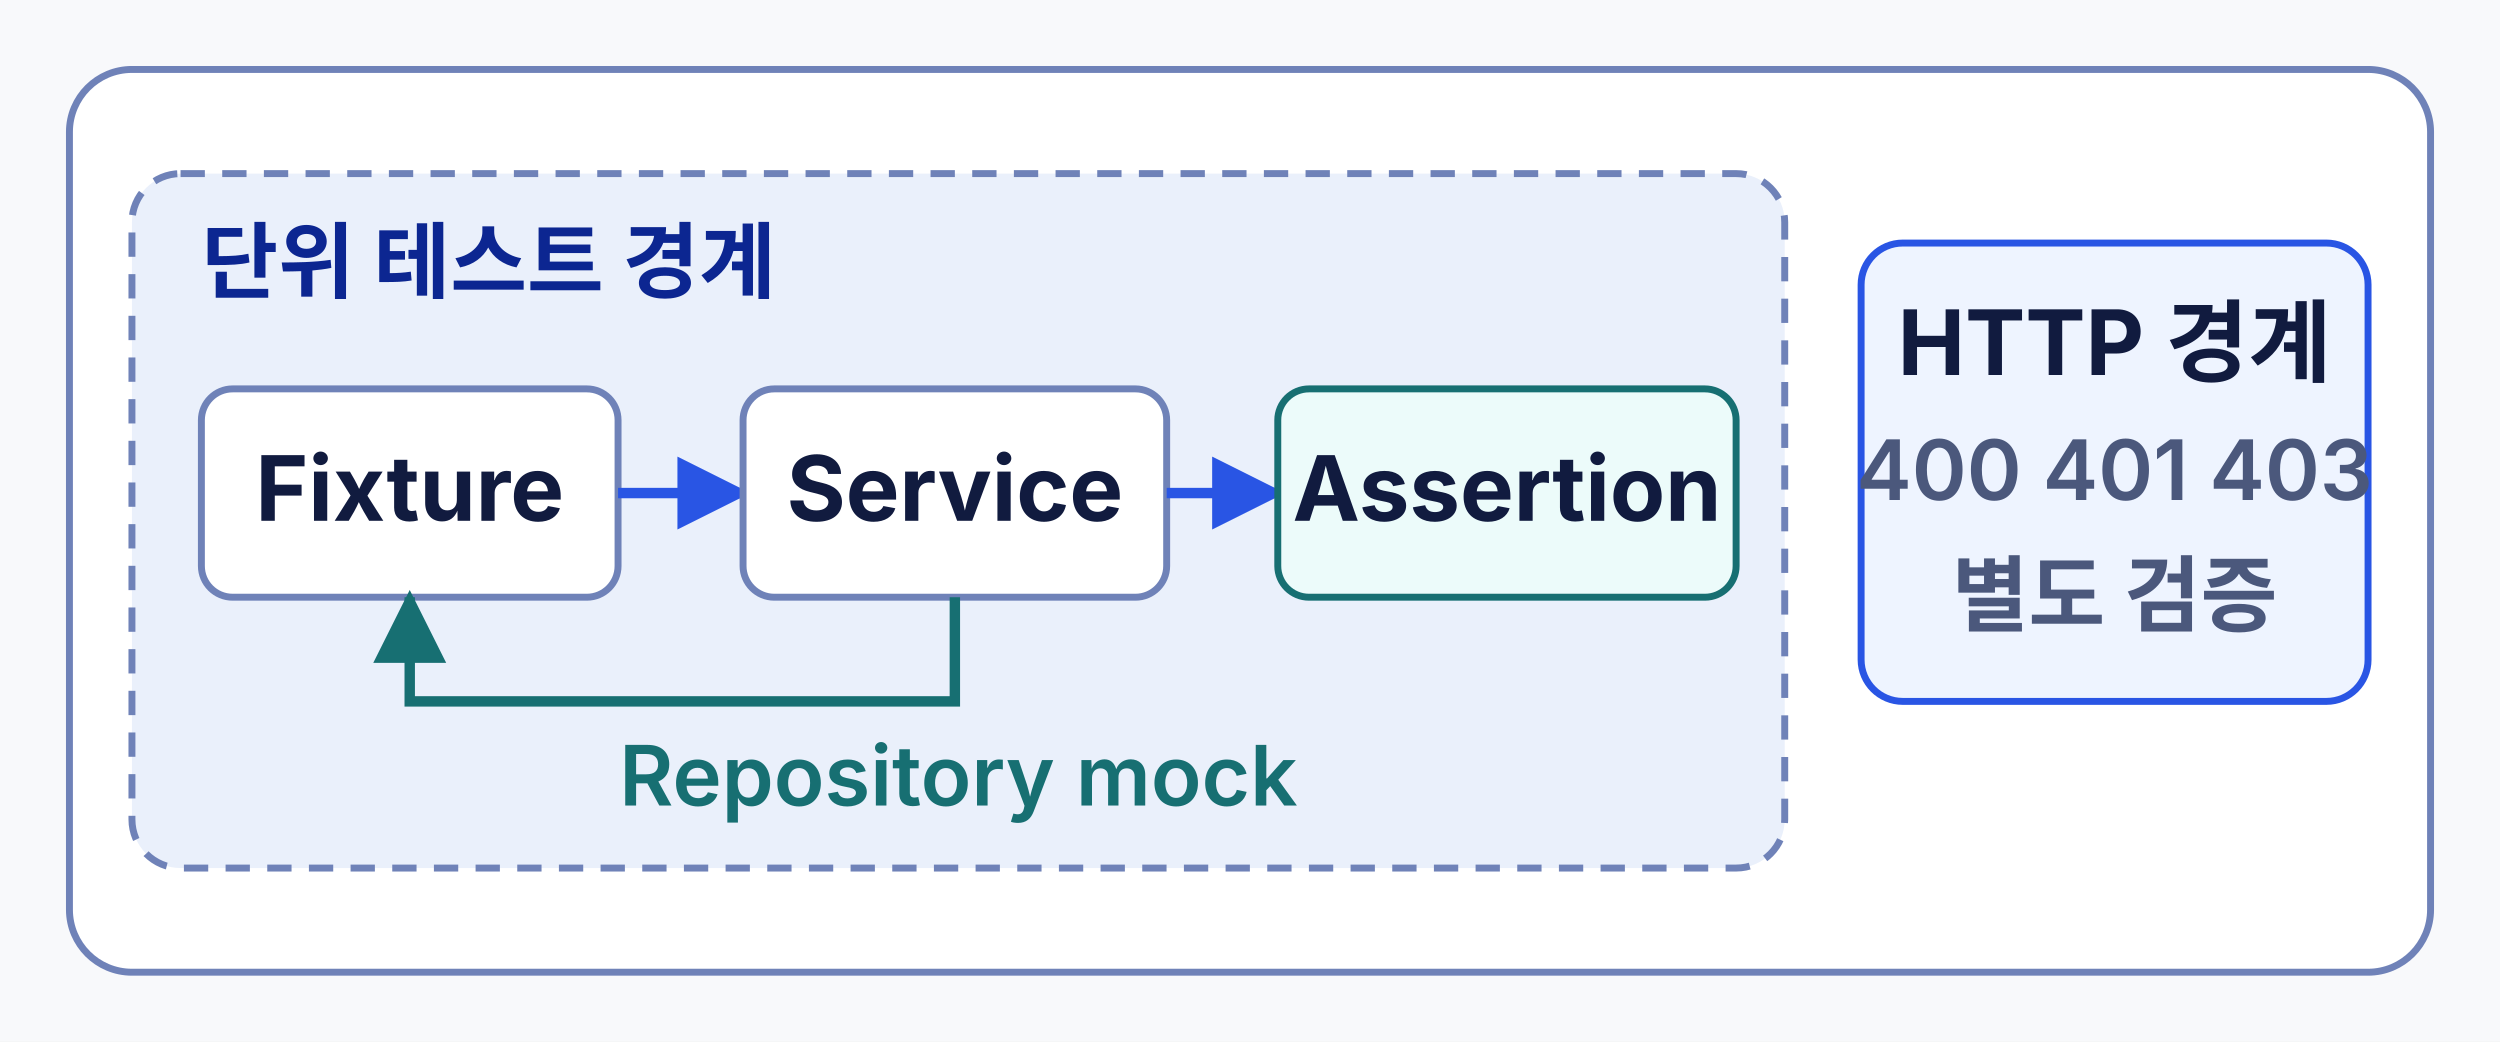
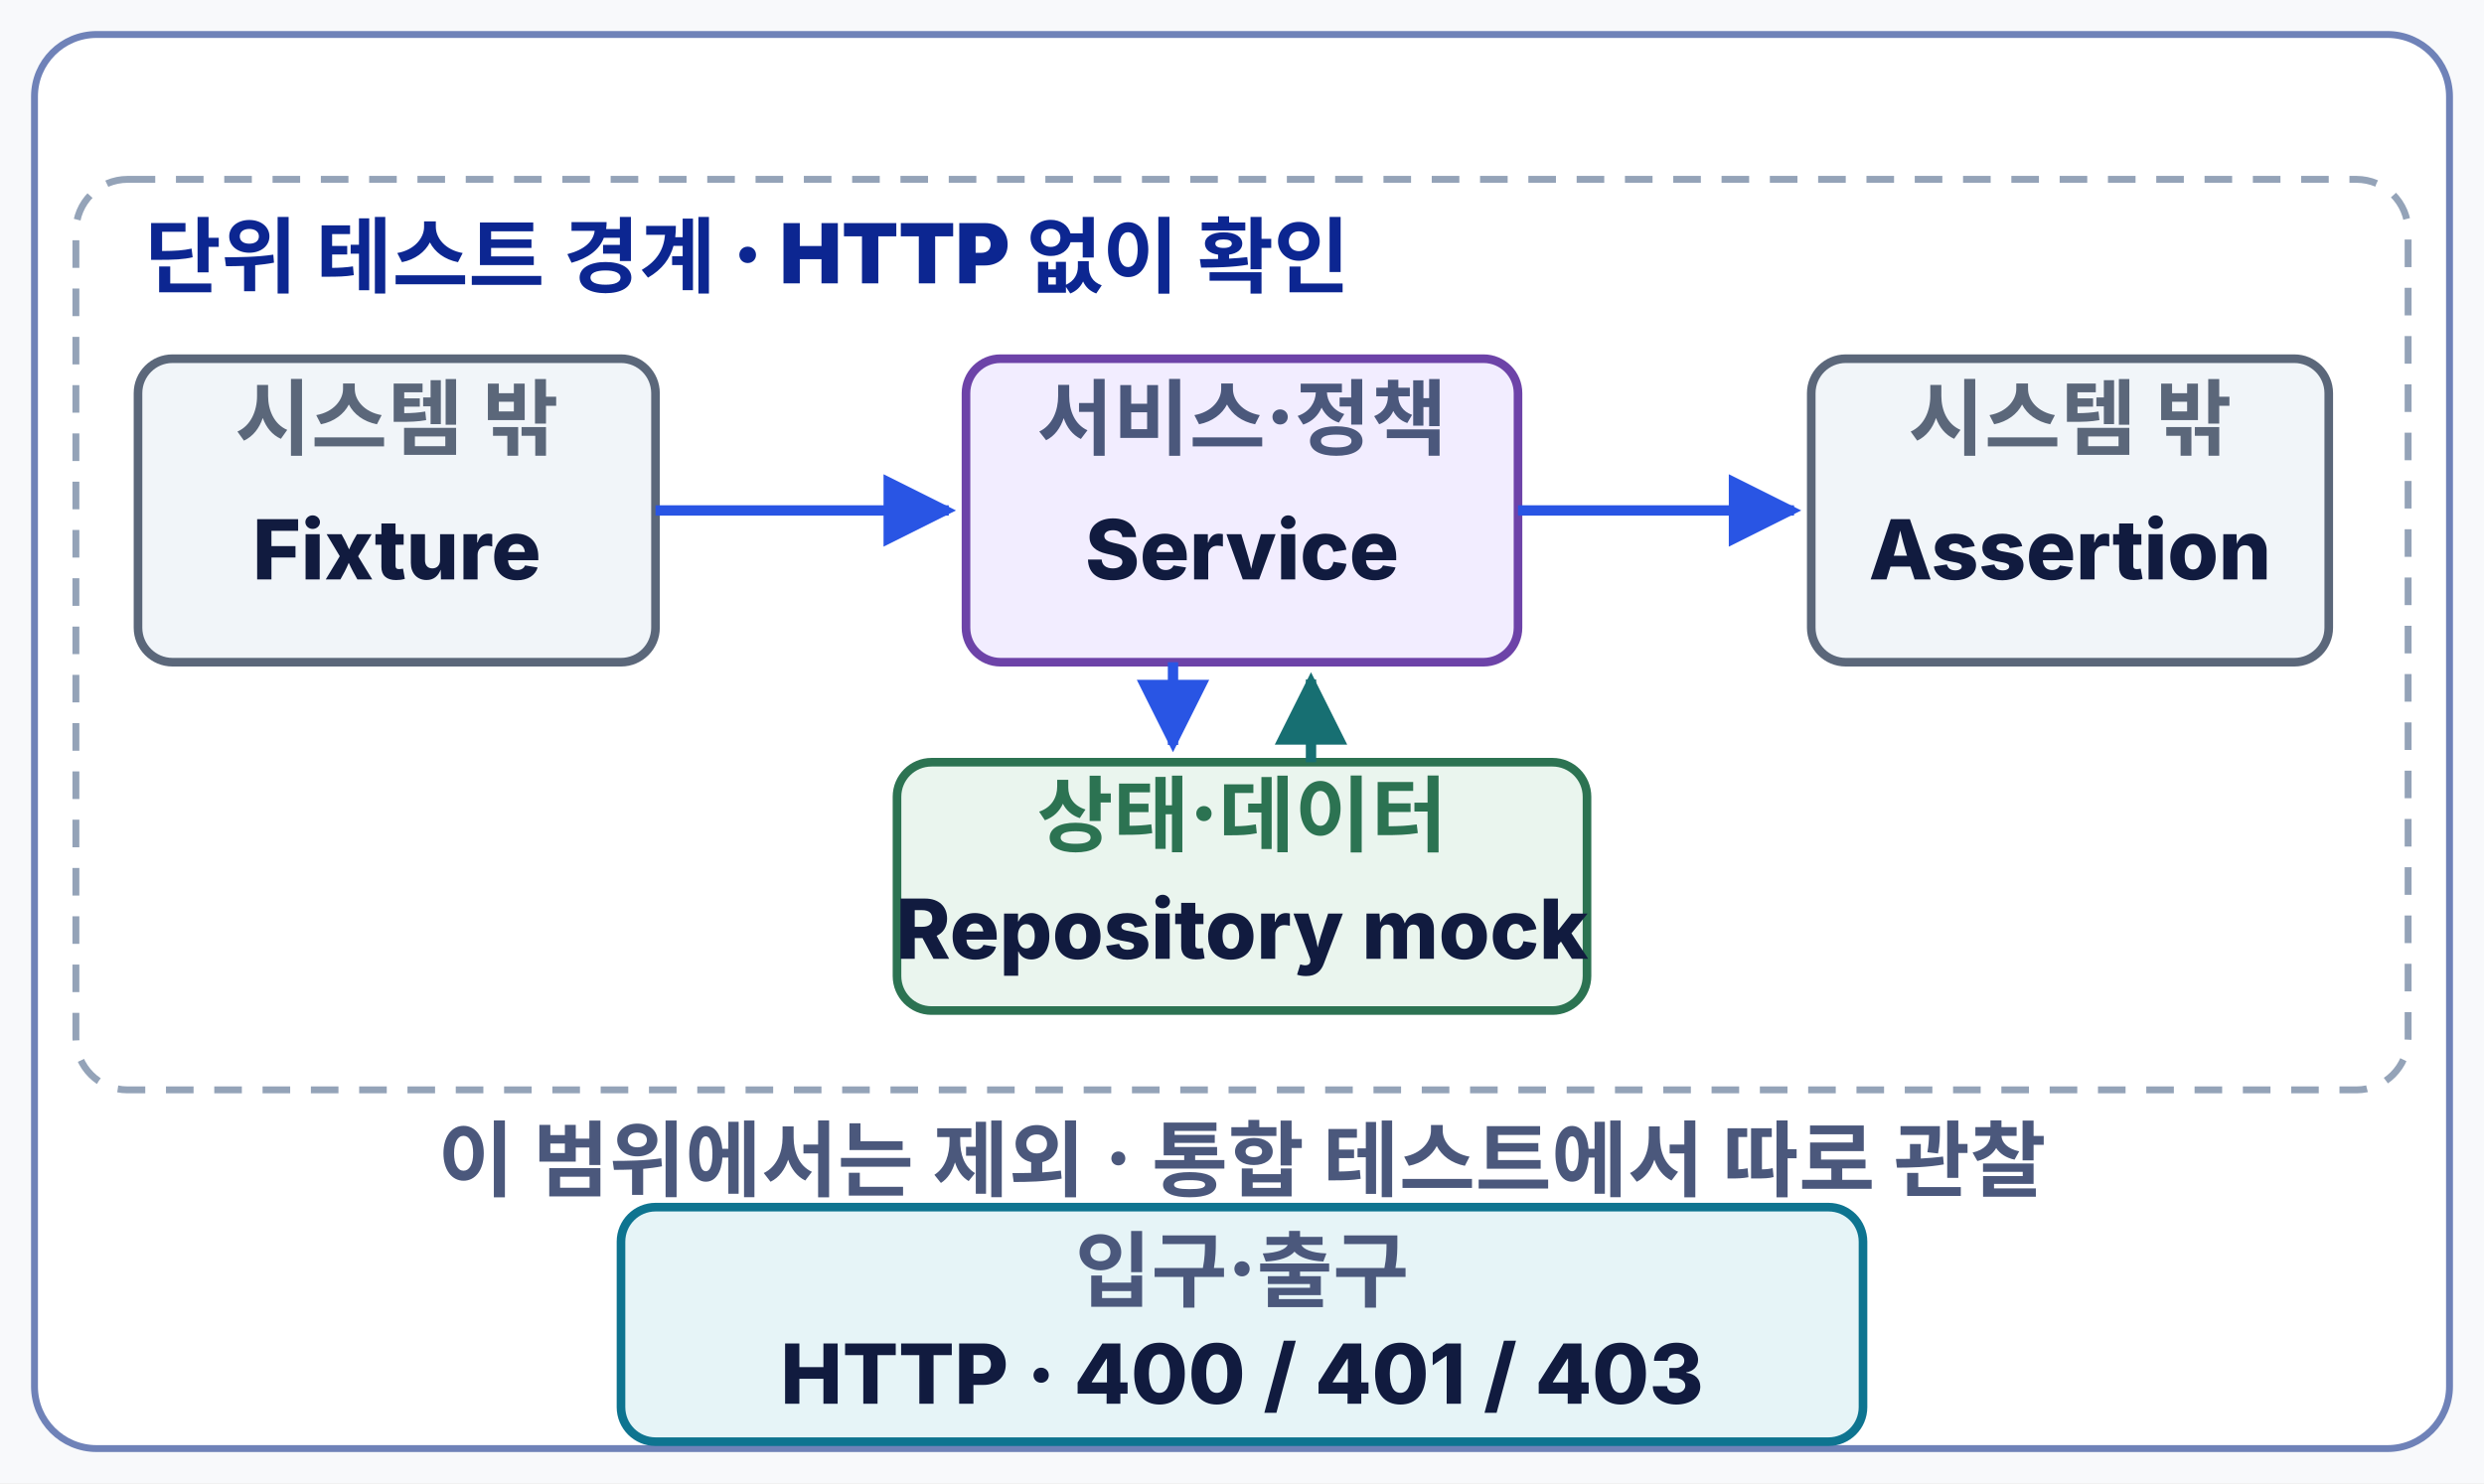
- <svg xmlns="http://www.w3.org/2000/svg" viewBox="0 0 720 300" role="img" aria-labelledby="seq06-title seq06-desc">
+ <svg xmlns="http://www.w3.org/2000/svg" viewBox="0 0 720 430" role="img" aria-labelledby="seq06-title seq06-desc">
  <defs>
    <marker id="arrow" viewBox="0 0 10 10" refX="9" refY="5" markerWidth="7" markerHeight="7" orient="auto-start-reverse">
      <path d="M0 0 10 5 0 10z" fill="#2955E4" />
    </marker>
-     <marker id="arrow-teal" viewBox="0 0 10 10" refX="9" refY="5" markerWidth="7" markerHeight="7" orient="auto-start-reverse">
+     <marker id="return-arrow" viewBox="0 0 10 10" refX="9" refY="5" markerWidth="7" markerHeight="7" orient="auto-start-reverse">
      <path d="M0 0 10 5 0 10z" fill="#176F72" />
    </marker>
-     <style>.frame{fill:#fff;stroke:#6f82b8;stroke-width:2}.node{fill:#fff;stroke:#6f82b8;stroke-width:2}.soft{fill:#ecfbfa;stroke:#176f72;stroke-width:2}.warning{fill:#eef4ff;stroke:#2955e4;stroke-width:2}.boundary{fill:#eaf0fb;stroke:#6f82b8;stroke-width:2;stroke-dasharray:7 5}.boundary-strong{fill:#ecfbfa;stroke:#176f72;stroke-width:3}.arrow{fill:none;stroke:#2955e4;stroke-width:3;marker-end:url(#arrow)}.return{fill:none;stroke:#176f72;stroke-width:3;marker-end:url(#arrow-teal)}.stop{fill:none;stroke:#2955e4;stroke-width:2;stroke-dasharray:6 4}.divider{stroke:#c9d6f3;stroke-width:2}.title{fill:#111b3f;font:700 26px system-ui,-apple-system,sans-serif;text-anchor:middle}.copy{fill:#4b587c;font:600 24px system-ui,-apple-system,sans-serif;text-anchor:middle}.label{fill:#0c2691;font:800 24px system-ui,-apple-system,sans-serif}.teal{fill:#176f72}</style>
+     <style>
+       text{font-family:system-ui,-apple-system,BlinkMacSystemFont,sans-serif;fill:#111B3F}
+       .frame{fill:#FFFFFF;stroke:#6F82B8;stroke-width:2}
+       .scope{fill:#FFFFFF;stroke:#94A3B8;stroke-width:2;stroke-dasharray:8 6}
+       .node{stroke-width:2.5}
+       .layer-outside{fill:#F1F5F9;stroke:#5B677A}
+       .layer-interface{fill:#E6F4F7;stroke:#0E7490}
+       .layer-application{fill:#F2EDFF;stroke:#6D43A8}
+       .layer-resource{fill:#EAF5EE;stroke:#2C7352}
+       .layer-integration{fill:#FFF4D6;stroke:#926000}
+       .layer-runtime{fill:#EEF2F7;stroke:#52627A}
+       [data-layer="outside"] .layer{fill:#5B677A}
+       [data-layer="resource"] .layer{fill:#2C7352}
+       .flow{fill:none;stroke:#2955E4;stroke-width:3;marker-end:url(#arrow)}
+       .return{fill:none;stroke:#176F72;stroke-width:3;marker-end:url(#return-arrow)}
+       .group{font-size:24px;font-weight:850;fill:#0C2691}
+       .layer{font-size:24px;font-weight:800;fill:#4B587C;text-anchor:middle}
+       .name{font-size:24px;font-weight:800;text-anchor:middle}
+       .body{font-size:24px;font-weight:650;fill:#4B587C;text-anchor:middle}
+     </style>
  </defs>
-   <rect width="720" height="300" fill="#F8F9FB" />
-   <rect x="20" y="20" width="680" height="260" rx="18" class="frame" />
-   <rect x="38" y="50" width="476" height="200" rx="14" class="boundary" />
-   <text x="58" y="84" class="label">단위 테스트 경계</text>
-   <rect x="58" y="112" width="120" height="60" rx="9" class="node" />
-   <text x="118" y="150" class="title">Fixture</text>
-   <path d="M178 142h36" class="arrow" />
-   <rect x="214" y="112" width="122" height="60" rx="9" class="node" />
-   <text x="275" y="150" class="title">Service</text>
-   <path d="M336 142h32" class="arrow" />
-   <rect x="368" y="112" width="132" height="60" rx="9" class="soft" />
-   <text x="434" y="150" class="title">Assertion</text>
-   <path d="M275 172v30H118v-30" class="return" />
-   <text x="276" y="232" class="copy teal">Repository mock</text>
-   <rect x="536" y="70" width="146" height="132" rx="12" class="warning" />
-   <text x="609" y="108" class="title">HTTP 경계</text>
-   <text x="609" y="144" class="copy">400 401 403</text>
-   <text x="609" y="180" class="copy">별도 검증</text>
+   <rect width="720" height="430" fill="#F8F9FB" />
+   <rect x="10" y="10" width="700" height="410" rx="18" class="frame" />
+   <g data-semantic="boundary">
+     <rect x="22" y="52" width="676" height="264" rx="15" class="scope" />
+     <text x="42" y="83" class="group">단위 테스트 경계 · HTTP 없이 확인</text>
+   </g>
+   <g data-layer="outside">
+     <rect x="40" y="104" width="150" height="88" rx="10" class="node layer-outside" />
+     <text x="115" y="130" class="layer">시스템 밖</text>
+     <text x="115" y="168" class="name">Fixture</text>
+   </g>
+   <path d="M190 148h85" class="flow" />
+   <g data-layer="application">
+     <rect x="280" y="104" width="160" height="88" rx="10" class="node layer-application" />
+     <text x="360" y="130" class="layer">서비스·정책</text>
+     <text x="360" y="168" class="name">Service</text>
+   </g>
+   <path d="M440 148h80" class="flow" />
+   <g data-layer="outside">
+     <rect x="525" y="104" width="150" height="88" rx="10" class="node layer-outside" />
+     <text x="600" y="130" class="layer">시스템 밖</text>
+     <text x="600" y="168" class="name">Assertion</text>
+   </g>
+   <path d="M340 192v24" class="flow" />
+   <g data-layer="resource">
+     <rect x="260" y="221" width="200" height="72" rx="10" class="node layer-resource" />
+     <text x="360" y="245" class="layer">상태·데이터</text>
+     <text x="360" y="278" class="name">Repository mock</text>
+   </g>
+   <path d="M380 221v-24" class="return" />
+   <text x="360" y="345" class="body">이 범위에서는 제외 · 통합 테스트에서 따로 관찰</text>
+   <g data-layer="interface">
+     <rect x="180" y="350" width="360" height="68" rx="10" class="node layer-interface" />
+     <text x="360" y="377" class="layer">입구·출구</text>
+     <text x="360" y="407" class="name">HTTP · 400 / 401 / 403</text>
+   </g>
</svg>
